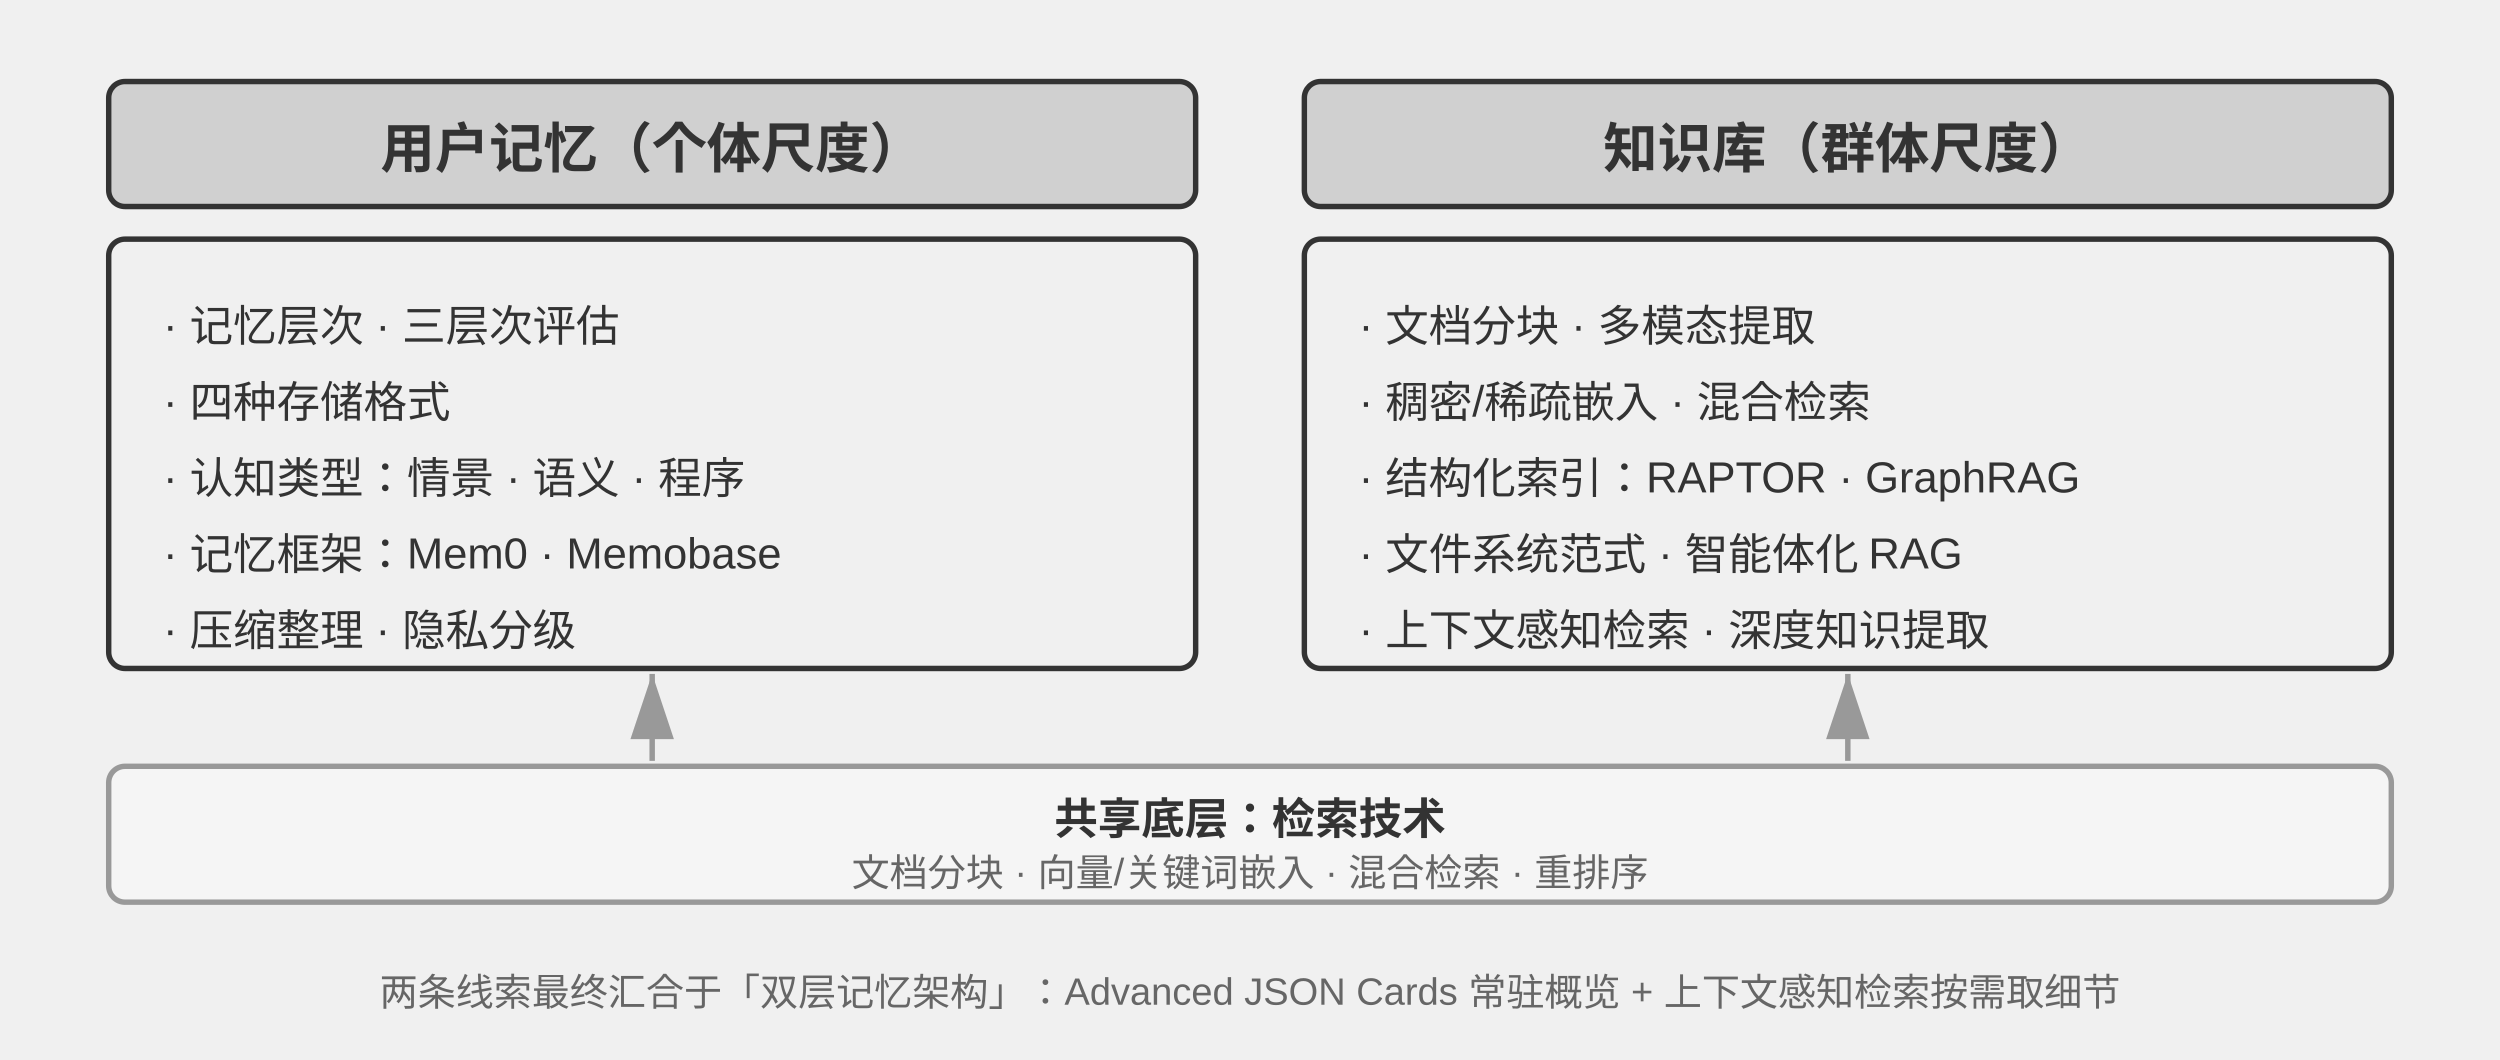
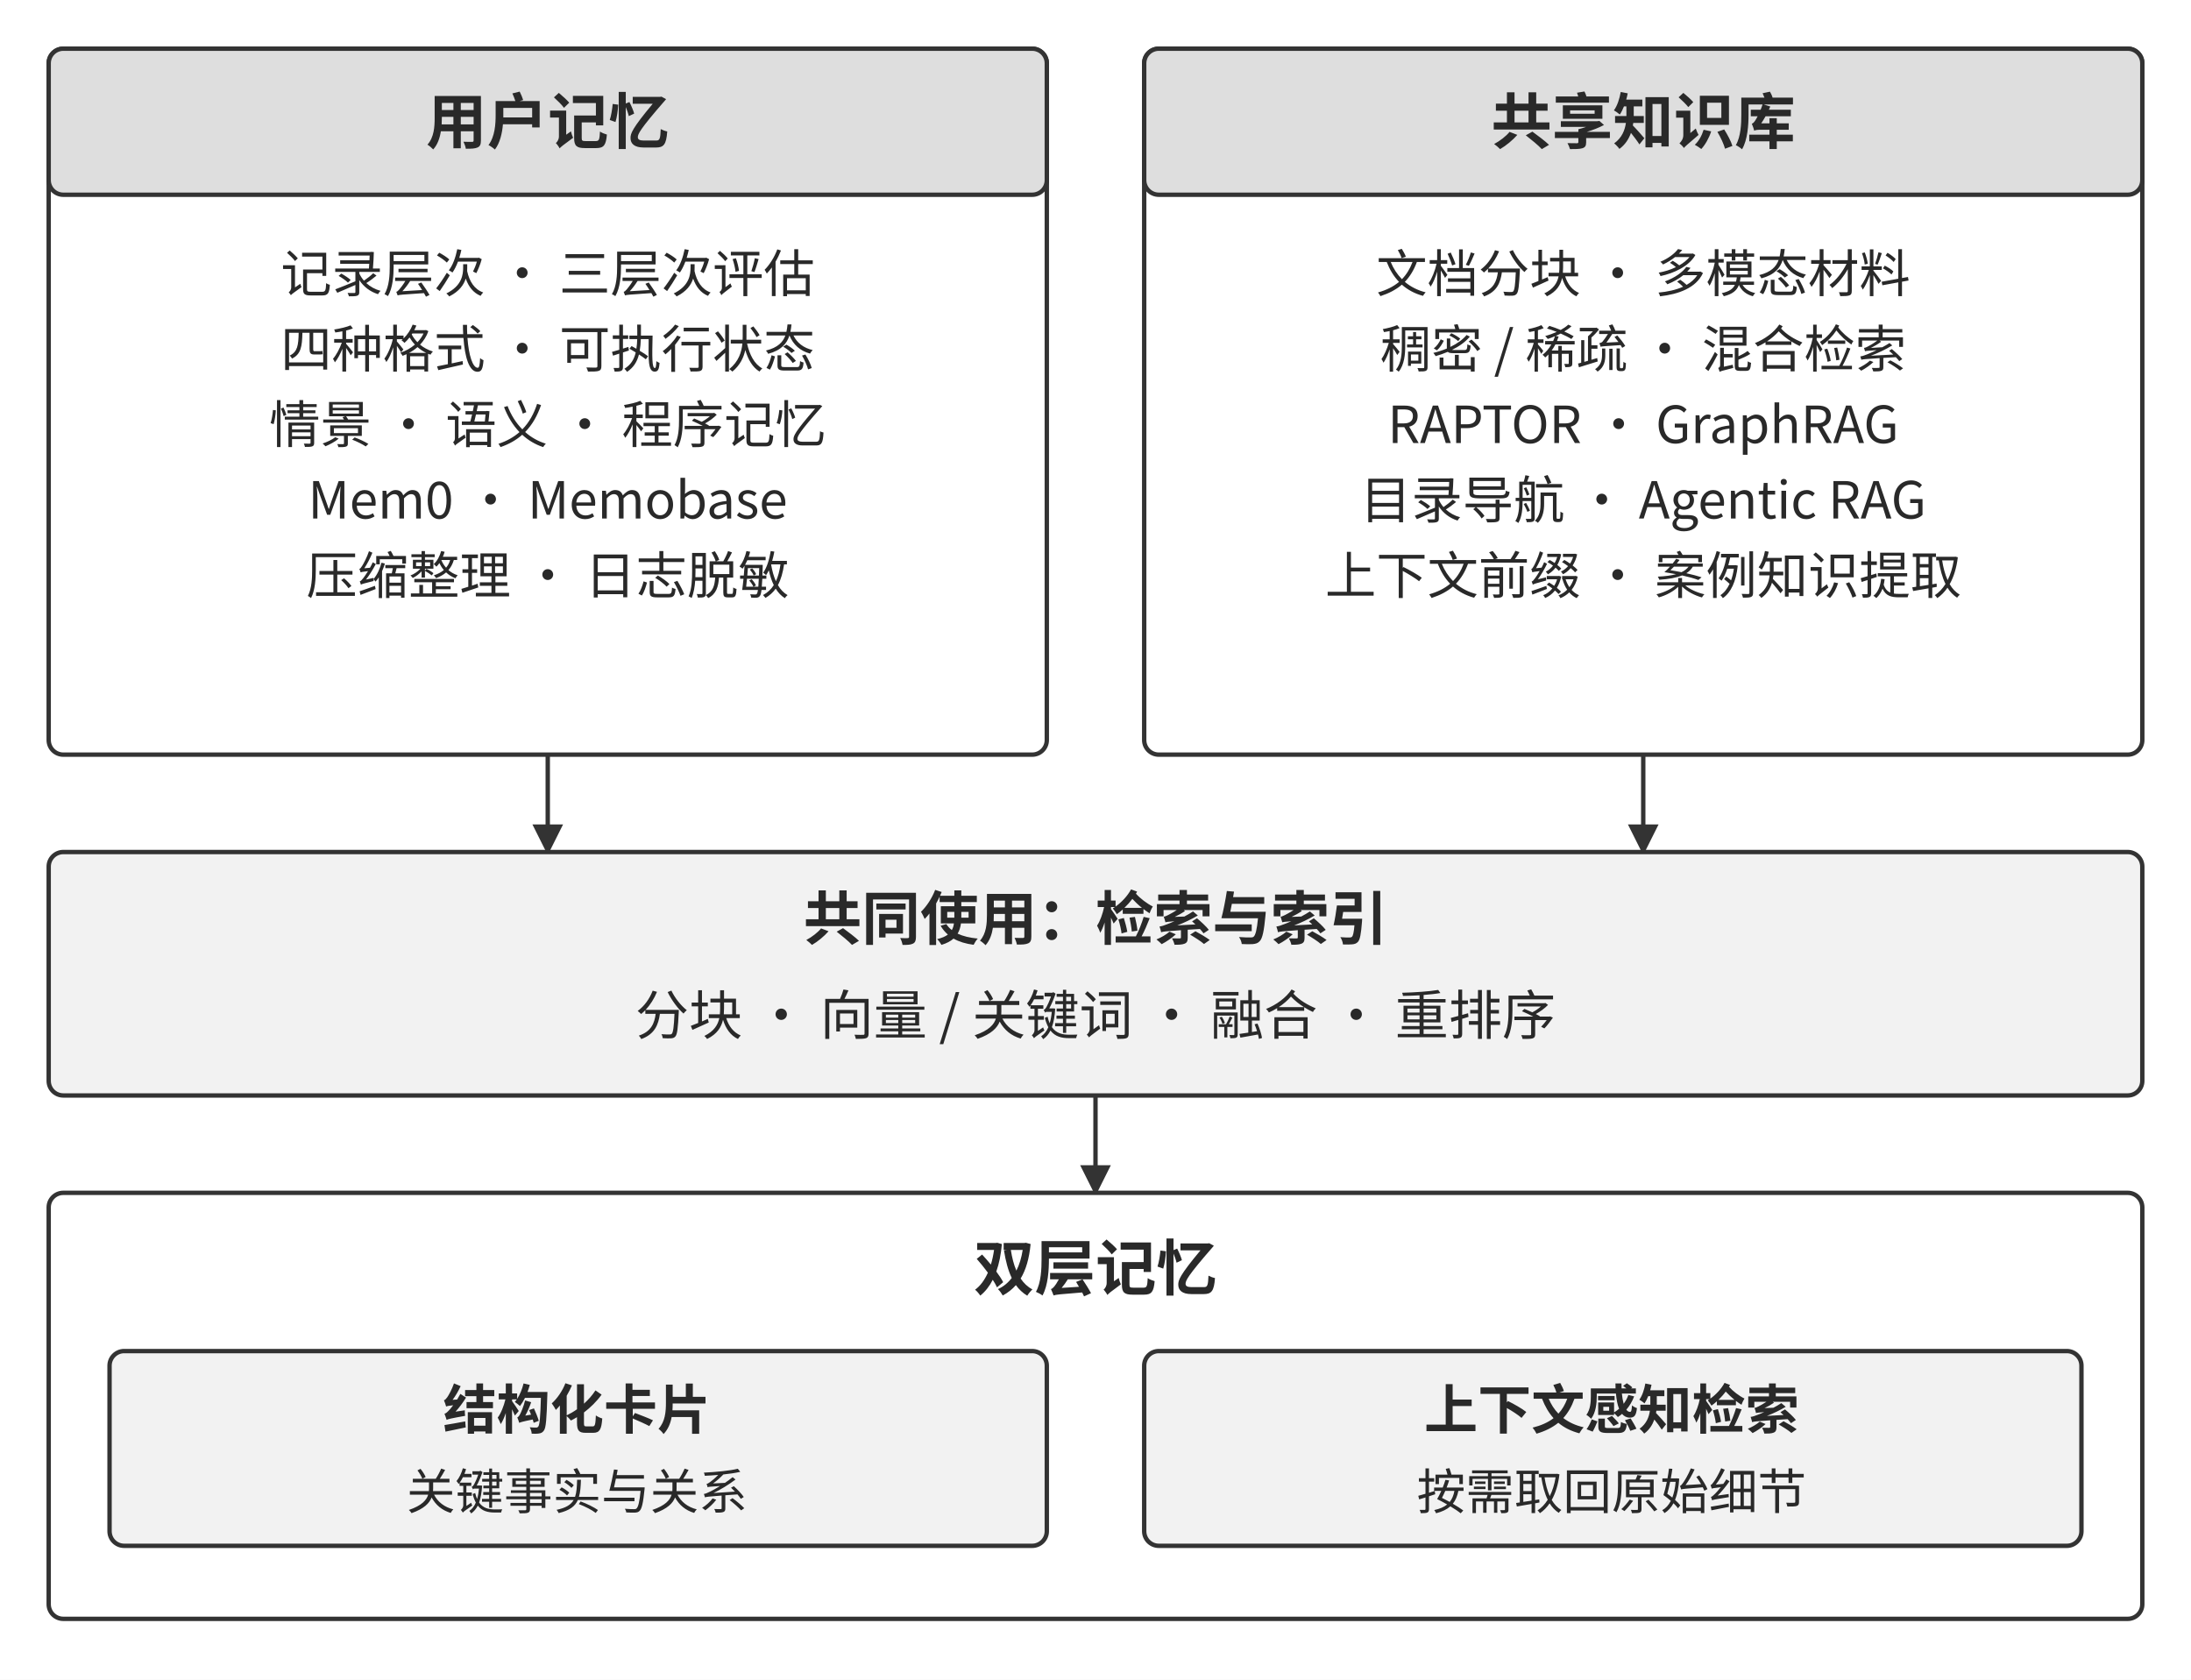
- <svg xmlns="http://www.w3.org/2000/svg" viewBox="0 40 920 390" width="920" height="390" style="background:#ffffff">
+ <svg xmlns="http://www.w3.org/2000/svg" width="150mm" height="115.00mm" viewBox="0 0 900 690" role="img" aria-labelledby="title desc">
  <defs>
-     <marker id="ah" markerWidth="12" markerHeight="8" refX="12" refY="4" orient="auto">
-       <polygon points="0 0, 12 4, 0 8" fill="#333333" />
-     </marker>
-     <marker id="ah-light" markerWidth="12" markerHeight="8" refX="12" refY="4" orient="auto">
-       <polygon points="0 0, 12 4, 0 8" fill="#999999" />
+     <marker id="arrow" viewBox="0 0 10 10" refX="9" refY="5" markerWidth="7" markerHeight="7" orient="auto-start-reverse">
+       <path d="M0 0 L10 5 L0 10 Z" fill="#333333" />
    </marker>
  </defs>
-   <rect x="40" y="70" width="400" height="46" rx="6" fill="#d0d0d0" stroke="#333333" stroke-width="2" />
-   <text x="240" y="93" font-family="Arial, 'Helvetica Neue', Helvetica, 'PingFang SC', 'Microsoft YaHei', sans-serif" font-size="20" fill="#333333" text-anchor="middle" dominant-baseline="central" font-weight="bold">用户记忆（个体尺度）</text>
-   <rect x="480" y="70" width="400" height="46" rx="6" fill="#d0d0d0" stroke="#333333" stroke-width="2" />
-   <text x="680" y="93" font-family="Arial, 'Helvetica Neue', Helvetica, 'PingFang SC', 'Microsoft YaHei', sans-serif" font-size="20" fill="#333333" text-anchor="middle" dominant-baseline="central" font-weight="bold">知识库（群体尺度）</text>
-   <rect x="40" y="128" width="400" height="158" rx="6" fill="#f0f0f0" stroke="#333333" stroke-width="2" />
-   <text x="60" y="156" font-family="Arial, 'Helvetica Neue', Helvetica, 'PingFang SC', 'Microsoft YaHei', sans-serif" font-size="16" fill="#333333" text-anchor="start" dominant-baseline="central" font-weight="normal">· 记忆层次 · 三层次评估</text>
-   <text x="60" y="184" font-family="Arial, 'Helvetica Neue', Helvetica, 'PingFang SC', 'Microsoft YaHei', sans-serif" font-size="16" fill="#333333" text-anchor="start" dominant-baseline="central" font-weight="normal">· 四种存储格式</text>
-   <text x="60" y="212" font-family="Arial, 'Helvetica Neue', Helvetica, 'PingFang SC', 'Microsoft YaHei', sans-serif" font-size="16" fill="#333333" text-anchor="start" dominant-baseline="central" font-weight="normal">· 认知类型：情景 · 语义 · 程序</text>
-   <text x="60" y="240" font-family="Arial, 'Helvetica Neue', Helvetica, 'PingFang SC', 'Microsoft YaHei', sans-serif" font-size="16" fill="#333333" text-anchor="start" dominant-baseline="central" font-weight="normal">· 记忆框架：Mem0 · Memobase</text>
-   <text x="60" y="268" font-family="Arial, 'Helvetica Neue', Helvetica, 'PingFang SC', 'Microsoft YaHei', sans-serif" font-size="16" fill="#333333" text-anchor="start" dominant-baseline="central" font-weight="normal">· 压缩整理 · 隐私分级</text>
-   <rect x="480" y="128" width="400" height="158" rx="6" fill="#f0f0f0" stroke="#333333" stroke-width="2" />
-   <text x="500" y="156" font-family="Arial, 'Helvetica Neue', Helvetica, 'PingFang SC', 'Microsoft YaHei', sans-serif" font-size="16" fill="#333333" text-anchor="start" dominant-baseline="central" font-weight="normal">· 文档分块 · 多模态提取</text>
-   <text x="500" y="184" font-family="Arial, 'Helvetica Neue', Helvetica, 'PingFang SC', 'Microsoft YaHei', sans-serif" font-size="16" fill="#333333" text-anchor="start" dominant-baseline="central" font-weight="normal">· 稠密/稀疏嵌入 · 混合检索</text>
-   <text x="500" y="212" font-family="Arial, 'Helvetica Neue', Helvetica, 'PingFang SC', 'Microsoft YaHei', sans-serif" font-size="16" fill="#333333" text-anchor="start" dominant-baseline="central" font-weight="normal">· 结构化索引：RAPTOR · GraphRAG</text>
-   <text x="500" y="240" font-family="Arial, 'Helvetica Neue', Helvetica, 'PingFang SC', 'Microsoft YaHei', sans-serif" font-size="16" fill="#333333" text-anchor="start" dominant-baseline="central" font-weight="normal">· 文件系统范式 · 智能体化 RAG</text>
-   <text x="500" y="268" font-family="Arial, 'Helvetica Neue', Helvetica, 'PingFang SC', 'Microsoft YaHei', sans-serif" font-size="16" fill="#333333" text-anchor="start" dominant-baseline="central" font-weight="normal">· 上下文感知检索 · 深度知识提取</text>
-   <line x1="240" y1="320" x2="240" y2="288" stroke="#999999" stroke-width="2" marker-end="url(#ah-light)" />
-   <line x1="680" y1="320" x2="680" y2="288" stroke="#999999" stroke-width="2" marker-end="url(#ah-light)" />
-   <rect x="40" y="322" width="840" height="50" rx="6" fill="#f5f5f5" stroke="#999999" stroke-width="2" />
-   <text x="460" y="340" font-family="Arial, 'Helvetica Neue', Helvetica, 'PingFang SC', 'Microsoft YaHei', sans-serif" font-size="16" fill="#333333" text-anchor="middle" dominant-baseline="central" font-weight="bold">共享底层：检索技术</text>
-   <text x="460" y="360" font-family="Arial, 'Helvetica Neue', Helvetica, 'PingFang SC', 'Microsoft YaHei', sans-serif" font-size="14" fill="#666666" text-anchor="middle" dominant-baseline="central" font-weight="normal">文档分块 · 向量/关键词嵌入 · 混合检索 · 重排序</text>
-   <text x="460" y="404" font-family="Arial, 'Helvetica Neue', Helvetica, 'PingFang SC', 'Microsoft YaHei', sans-serif" font-size="14" fill="#666666" text-anchor="middle" dominant-baseline="central" font-weight="normal">两条线索最终汇合于「双层记忆架构」：Advanced JSON Cards 常驻概览 + 上下文感知检索按需取细节</text>
+   <rect width="900" height="690" fill="#ffffff" />
+   <rect x="20" y="20" width="410" height="290" rx="6" fill="#ffffff" stroke="#333333" stroke-width="1.8" />
+   <rect x="20" y="20" width="410" height="60" rx="6" fill="#dedede" stroke="#333333" stroke-width="1.8" />
+   <text x="225" y="59" text-anchor="middle" font-family="Noto Sans CJK SC,Source Han Sans CN,Microsoft YaHei,sans-serif" font-size="25" font-weight="700" fill="#292929">用户记忆</text>
+   <text x="225" y="120" text-anchor="middle" font-family="Noto Sans CJK SC,Source Han Sans CN,Microsoft YaHei,sans-serif" font-size="21" font-weight="400" fill="#292929">记录层次 · 三层次评估</text>
+   <text x="225" y="151" text-anchor="middle" font-family="Noto Sans CJK SC,Source Han Sans CN,Microsoft YaHei,sans-serif" font-size="21" font-weight="400" fill="#292929">四种格式 · 可执行状态</text>
+   <text x="225" y="182" text-anchor="middle" font-family="Noto Sans CJK SC,Source Han Sans CN,Microsoft YaHei,sans-serif" font-size="21" font-weight="400" fill="#292929">情景 · 语义 · 程序记忆</text>
+   <text x="225" y="213" text-anchor="middle" font-family="Noto Sans CJK SC,Source Han Sans CN,Microsoft YaHei,sans-serif" font-size="21" font-weight="400" fill="#292929">Mem0 · Memobase</text>
+   <text x="225" y="244" text-anchor="middle" font-family="Noto Sans CJK SC,Source Han Sans CN,Microsoft YaHei,sans-serif" font-size="21" font-weight="400" fill="#292929">压缩整理 · 日志脱敏</text>
+   <path d="M 225 310 L 225 350" fill="none" stroke="#333333" stroke-width="1.8" marker-end="url(#arrow)" />
+   <rect x="470" y="20" width="410" height="290" rx="6" fill="#ffffff" stroke="#333333" stroke-width="1.8" />
+   <rect x="470" y="20" width="410" height="60" rx="6" fill="#dedede" stroke="#333333" stroke-width="1.8" />
+   <text x="675" y="59" text-anchor="middle" font-family="Noto Sans CJK SC,Source Han Sans CN,Microsoft YaHei,sans-serif" font-size="25" font-weight="700" fill="#292929">共享知识库</text>
+   <text x="675" y="120" text-anchor="middle" font-family="Noto Sans CJK SC,Source Han Sans CN,Microsoft YaHei,sans-serif" font-size="21" font-weight="400" fill="#292929">文档分块 · 多模态材料</text>
+   <text x="675" y="151" text-anchor="middle" font-family="Noto Sans CJK SC,Source Han Sans CN,Microsoft YaHei,sans-serif" font-size="21" font-weight="400" fill="#292929">稠密 / 稀疏 · 混合检索</text>
+   <text x="675" y="182" text-anchor="middle" font-family="Noto Sans CJK SC,Source Han Sans CN,Microsoft YaHei,sans-serif" font-size="21" font-weight="400" fill="#292929">RAPTOR · GraphRAG</text>
+   <text x="675" y="213" text-anchor="middle" font-family="Noto Sans CJK SC,Source Han Sans CN,Microsoft YaHei,sans-serif" font-size="21" font-weight="400" fill="#292929">目录导航 · Agentic RAG</text>
+   <text x="675" y="244" text-anchor="middle" font-family="Noto Sans CJK SC,Source Han Sans CN,Microsoft YaHei,sans-serif" font-size="21" font-weight="400" fill="#292929">上下文前缀 · 案例知识提取</text>
+   <path d="M 675 310 L 675 350" fill="none" stroke="#333333" stroke-width="1.8" marker-end="url(#arrow)" />
+   <rect x="20" y="350" width="860" height="100" rx="6" fill="#f2f2f2" stroke="#333333" stroke-width="1.8" />
+   <text x="450" y="386" text-anchor="middle" font-family="Noto Sans CJK SC,Source Han Sans CN,Microsoft YaHei,sans-serif" font-size="24" font-weight="700" fill="#292929">共同使用：检索与索引</text>
+   <text x="450" y="425" text-anchor="middle" font-family="Noto Sans CJK SC,Source Han Sans CN,Microsoft YaHei,sans-serif" font-size="22" font-weight="400" fill="#292929">分块 · 向量 / 关键词 · 融合 · 重排序</text>
+   <path d="M 450 450 L 450 490" fill="none" stroke="#333333" stroke-width="1.8" marker-end="url(#arrow)" />
+   <rect x="20" y="490" width="860" height="175" rx="6" fill="#ffffff" stroke="#333333" stroke-width="1.8" />
+   <text x="450" y="530" text-anchor="middle" font-family="Noto Sans CJK SC,Source Han Sans CN,Microsoft YaHei,sans-serif" font-size="25" font-weight="700" fill="#292929">双层记忆</text>
+   <rect x="45" y="555" width="385" height="80" rx="6" fill="#f2f2f2" stroke="#333333" stroke-width="1.8" />
+   <text x="237" y="587" text-anchor="middle" font-family="Noto Sans CJK SC,Source Han Sans CN,Microsoft YaHei,sans-serif" font-size="22" font-weight="700" fill="#292929">结构化卡片</text>
+   <text x="237" y="620" text-anchor="middle" font-family="Noto Sans CJK SC,Source Han Sans CN,Microsoft YaHei,sans-serif" font-size="20" font-weight="400" fill="#292929">关键事实与关系</text>
+   <rect x="470" y="555" width="385" height="80" rx="6" fill="#f2f2f2" stroke="#333333" stroke-width="1.8" />
+   <text x="662" y="587" text-anchor="middle" font-family="Noto Sans CJK SC,Source Han Sans CN,Microsoft YaHei,sans-serif" font-size="22" font-weight="700" fill="#292929">上下文感知检索</text>
+   <text x="662" y="620" text-anchor="middle" font-family="Noto Sans CJK SC,Source Han Sans CN,Microsoft YaHei,sans-serif" font-size="20" font-weight="400" fill="#292929">按需取回原始细节</text>
</svg>
